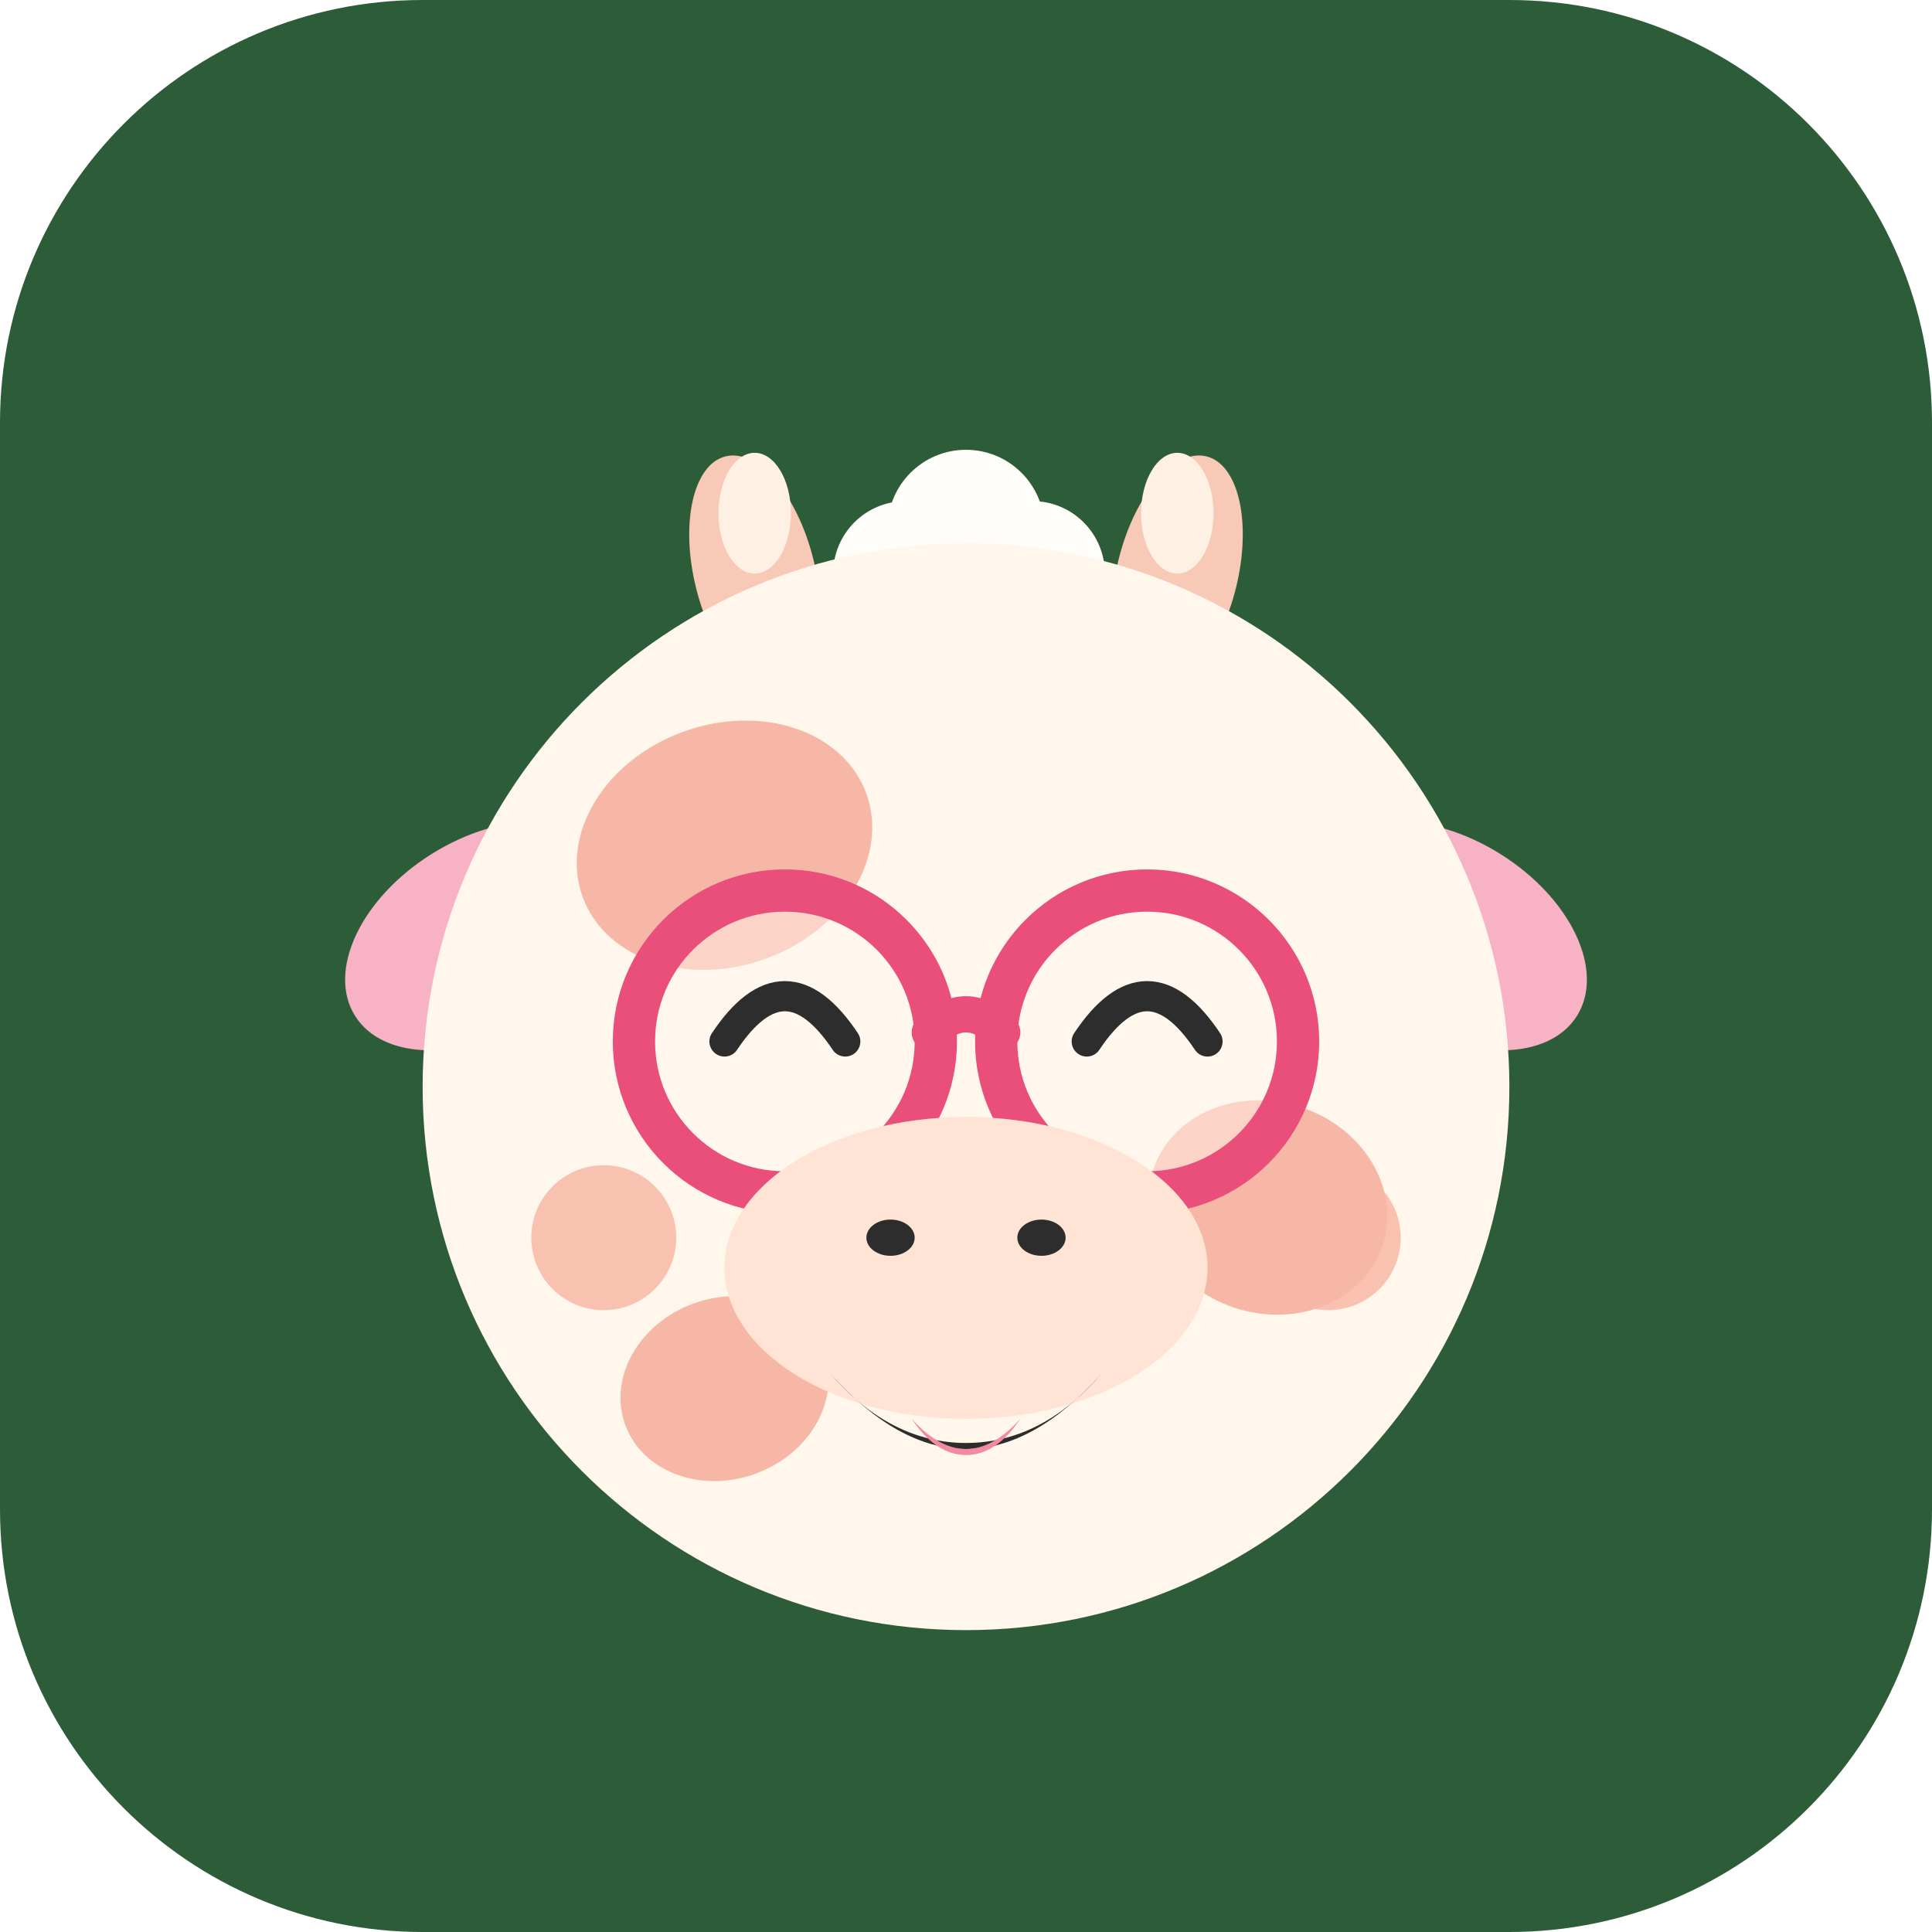
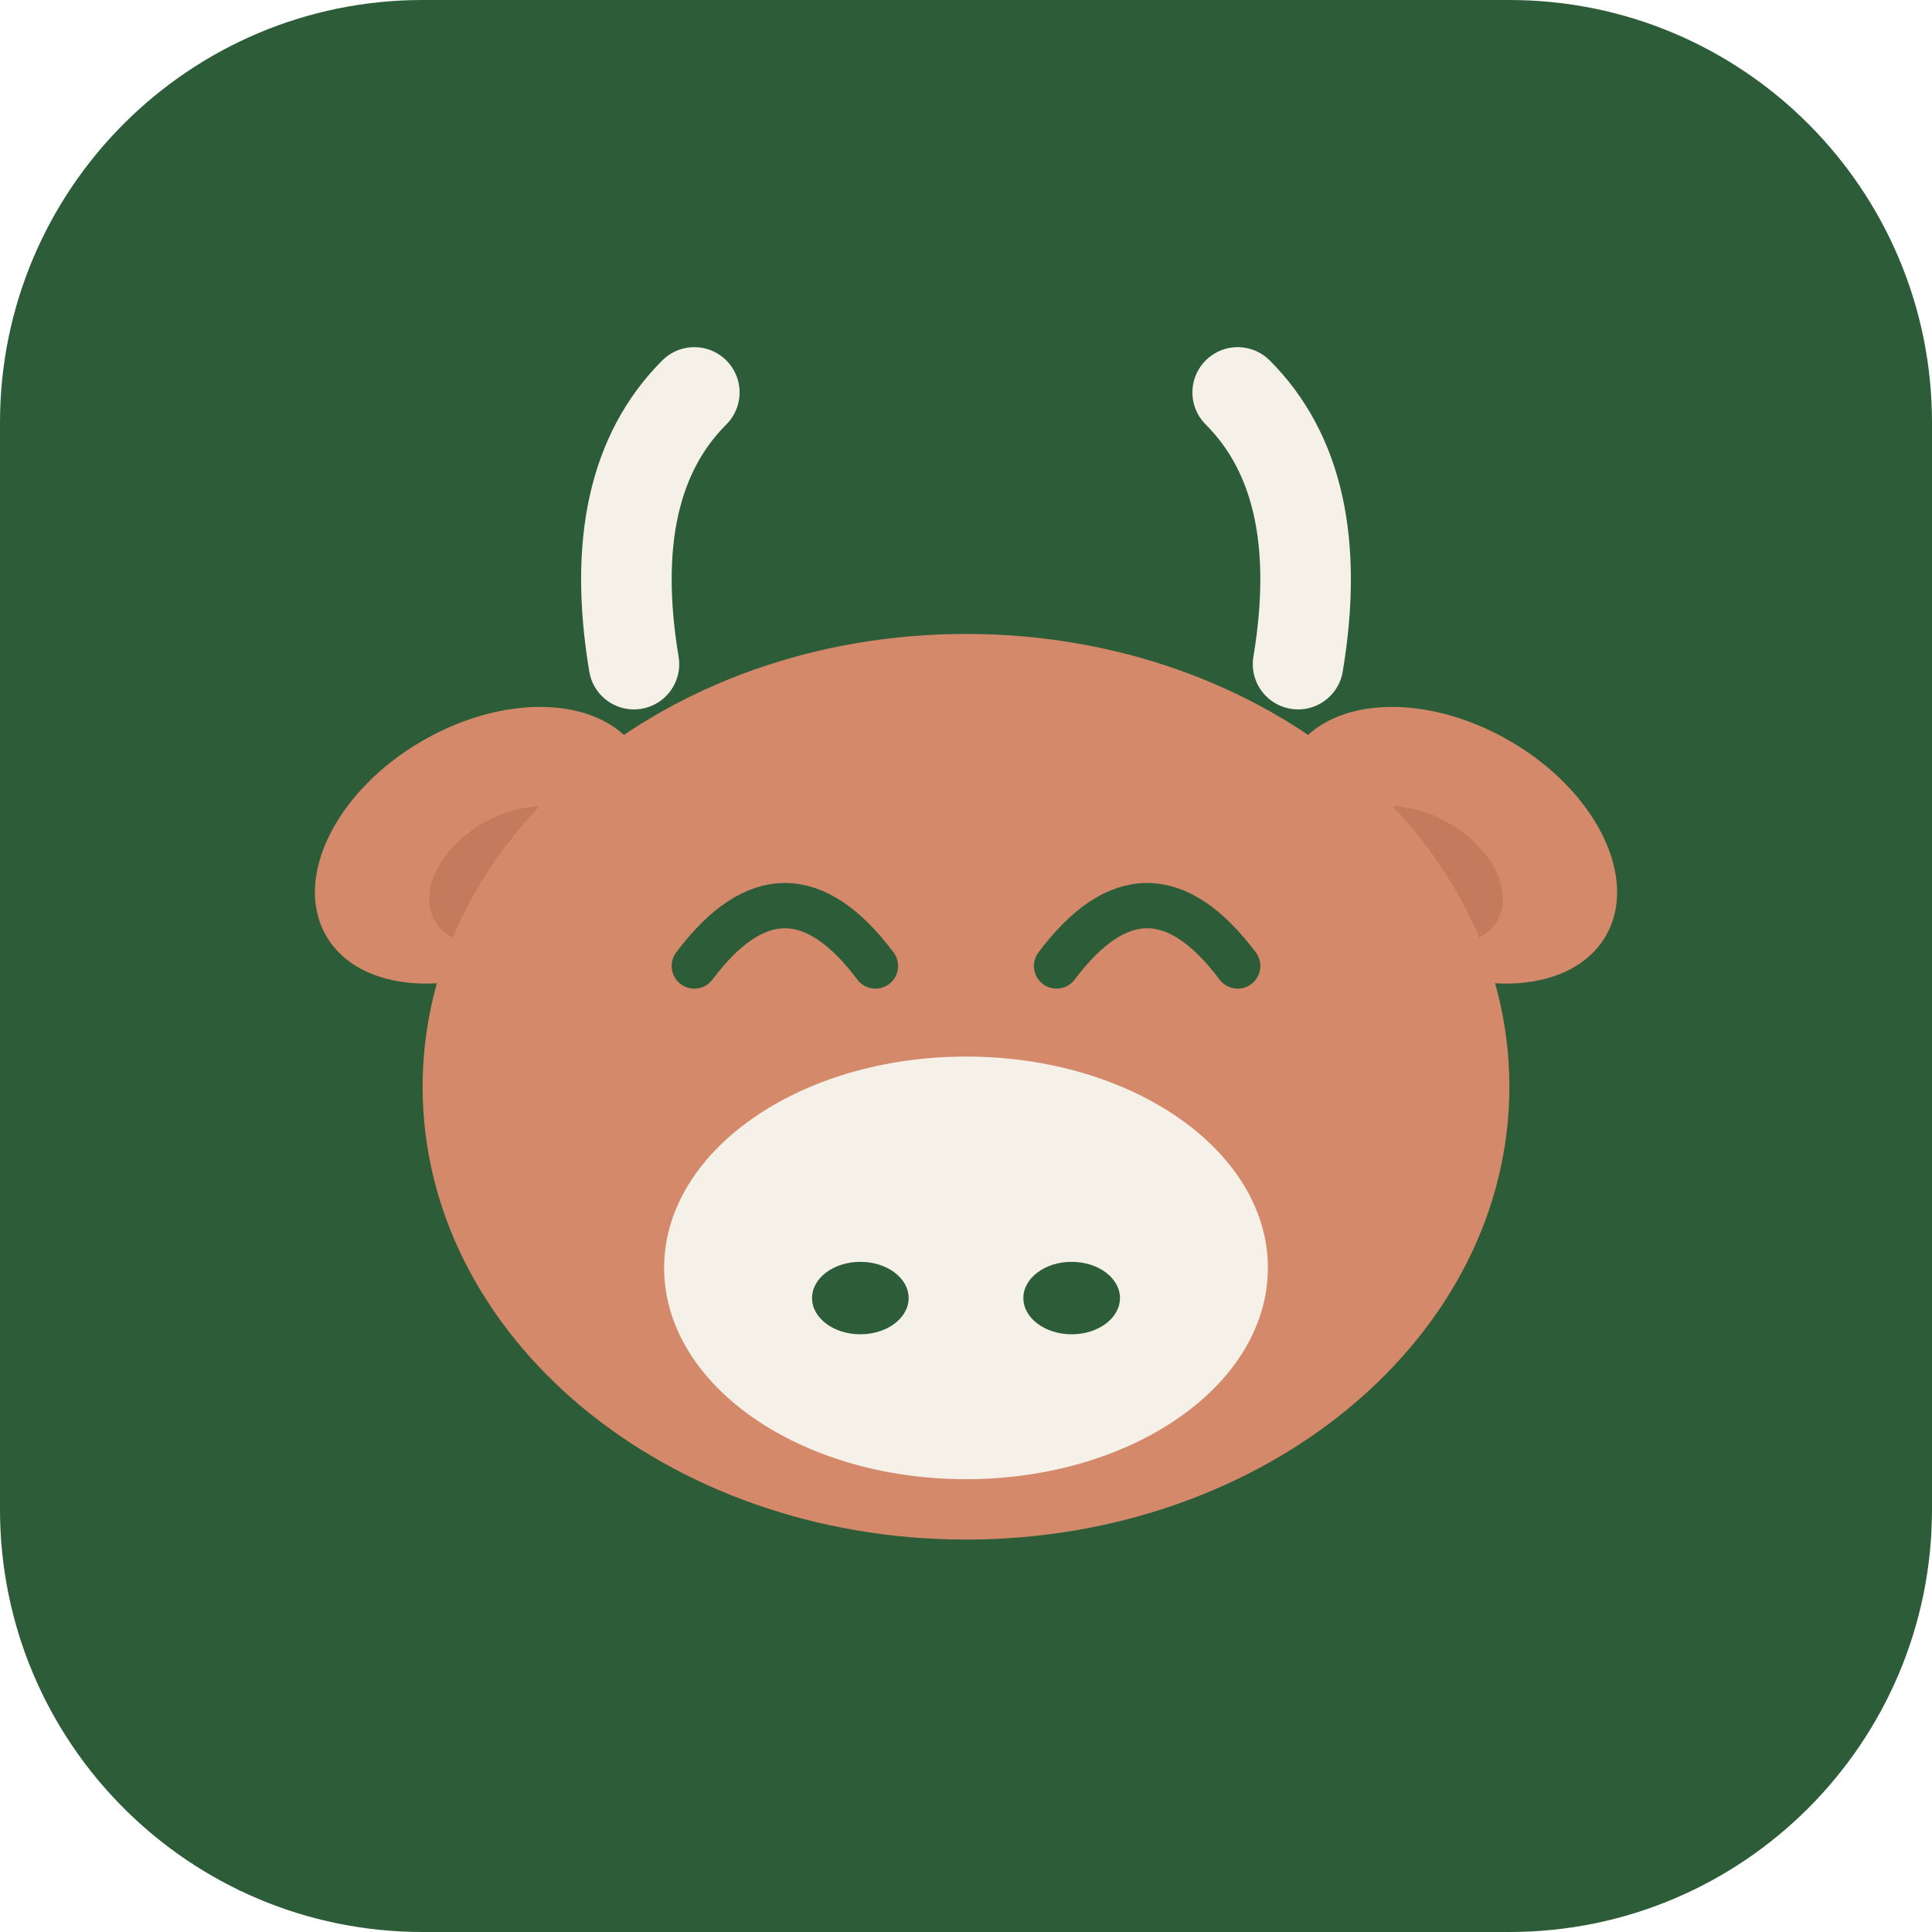
<svg xmlns="http://www.w3.org/2000/svg" width="64" height="64" viewBox="0 0 64 64">
-   <defs>
-     <clipPath id="headClipPinkFav">
-       <circle cx="32" cy="36" r="18" />
-     </clipPath>
-   </defs>
  <rect width="64" height="64" rx="14" ry="14" fill="#2D5C38" />
  <g transform="translate(32, 36)">
-     <ellipse cx="-7" cy="-17" rx="2" ry="4" fill="#F7C9B6" transform="rotate(-14 -7 -17)" />
-     <ellipse cx="7" cy="-17" rx="2" ry="4" fill="#F7C9B6" transform="rotate(14 7 -17)" />
-     <ellipse cx="-7" cy="-19" rx="1.2" ry="2" fill="#FFF0E4" />
-     <ellipse cx="7" cy="-19" rx="1.2" ry="2" fill="#FFF0E4" />
-     <circle cx="-2" cy="-17" r="2.4" fill="#FFFDF9" />
-     <circle cx="0" cy="-18.5" r="2.6" fill="#FFFDF9" />
-     <circle cx="2.2" cy="-17" r="2.4" fill="#FFFDF9" />
-     <ellipse cx="-16" cy="-5" rx="5" ry="3.2" fill="#F7B2C5" transform="rotate(-32 -16 -5)" />
-     <ellipse cx="16" cy="-5" rx="5" ry="3.2" fill="#F7B2C5" transform="rotate(32 16 -5)" />
-     <ellipse cx="-15" cy="-4" rx="2.6" ry="1.6" fill="#E48CA5" transform="rotate(-32 -15 -4)" />
-     <ellipse cx="15" cy="-4" rx="2.6" ry="1.6" fill="#E48CA5" transform="rotate(32 15 -4)" />
-     <circle cx="0" cy="0" r="18" fill="#FFF6EC" />
-   </g>
-   <g clip-path="url(#headClipPinkFav)" fill="#F7B7A6">
-     <ellipse cx="24" cy="28" rx="5" ry="4" transform="rotate(-20 24 28)" />
-     <ellipse cx="42" cy="40" rx="4" ry="3.5" transform="rotate(18 42 40)" />
-     <ellipse cx="24" cy="46" rx="3.5" ry="3" transform="rotate(-20 24 46)" />
-   </g>
-   <g transform="translate(32, 36)">
-     <circle cx="-6" cy="-1.5" r="5" fill="#FFF8F0" opacity="0.45" />
-     <circle cx="-6" cy="-1.5" r="5" fill="none" stroke="#E94F7A" stroke-width="1.4" />
-     <circle cx="6" cy="-1.5" r="5" fill="#FFF8F0" opacity="0.45" />
-     <circle cx="6" cy="-1.5" r="5" fill="none" stroke="#E94F7A" stroke-width="1.4" />
-     <path d="M -1.2 -1.8 Q 0 -3 1.2 -1.8" stroke="#E94F7A" stroke-width="1.2" fill="none" stroke-linecap="round" />
-     <path d="M -8 -1.5 Q -6 -4.5 -4 -1.5" stroke="#2D2D2D" stroke-width="1" fill="none" stroke-linecap="round" />
-     <path d="M 4 -1.5 Q 6 -4.5 8 -1.5" stroke="#2D2D2D" stroke-width="1" fill="none" stroke-linecap="round" />
-     <circle cx="-12" cy="5" r="2.4" fill="#F7B7A6" opacity="0.85" />
-     <circle cx="12" cy="5" r="2.4" fill="#F7B7A6" opacity="0.85" />
-     <ellipse cx="0" cy="6" rx="8" ry="5" fill="#FFE3D4" />
-     <ellipse cx="-2.5" cy="5" rx="0.8" ry="0.6" fill="#2D2D2D" />
-     <ellipse cx="2.5" cy="5" rx="0.8" ry="0.6" fill="#2D2D2D" />
-     <path d="M -4.5 9.5 Q 0 14.5 4.5 9.5 Q 2.5 11.8 0 11.8 Q -2.5 11.8 -4.5 9.5 Z" fill="#2D2D2D" />
-     <path d="M -1.8 11 Q 0 13 1.8 11 Q 1 12.2 0 12.2 Q -1 12.2 -1.8 11 Z" fill="#F48AA1" />
+     <path d="M -11 -14 Q -12 -20 -9 -23" stroke="#F5F0E8" stroke-width="3" stroke-linecap="round" fill="none" />
+     <path d="M 11 -14 Q 12 -20 9 -23" stroke="#F5F0E8" stroke-width="3" stroke-linecap="round" fill="none" />
+     <ellipse cx="-16" cy="-8" rx="6" ry="4" fill="#D4896A" transform="rotate(-30 -16 -8)" />
+     <ellipse cx="16" cy="-8" rx="6" ry="4" fill="#D4896A" transform="rotate(30 16 -8)" />
+     <ellipse cx="-15" cy="-7" rx="3" ry="2" fill="#C47A5D" transform="rotate(-30 -15 -7)" />
+     <ellipse cx="15" cy="-7" rx="3" ry="2" fill="#C47A5D" transform="rotate(30 15 -7)" />
+     <ellipse cx="0" cy="0" rx="18" ry="15" fill="#D4896A" />
+     <ellipse cx="0" cy="6" rx="10" ry="7" fill="#F5F0E8" />
+     <ellipse cx="-3.5" cy="7" rx="1.6" ry="1.2" fill="#2D5C38" />
+     <ellipse cx="3.5" cy="7" rx="1.6" ry="1.2" fill="#2D5C38" />
+     <path d="M -9 -4 Q -6 -8 -3 -4" stroke="#2D5C38" stroke-width="1.5" fill="none" stroke-linecap="round" />
+     <path d="M 3 -4 Q 6 -8 9 -4" stroke="#2D5C38" stroke-width="1.5" fill="none" stroke-linecap="round" />
  </g>
</svg>
